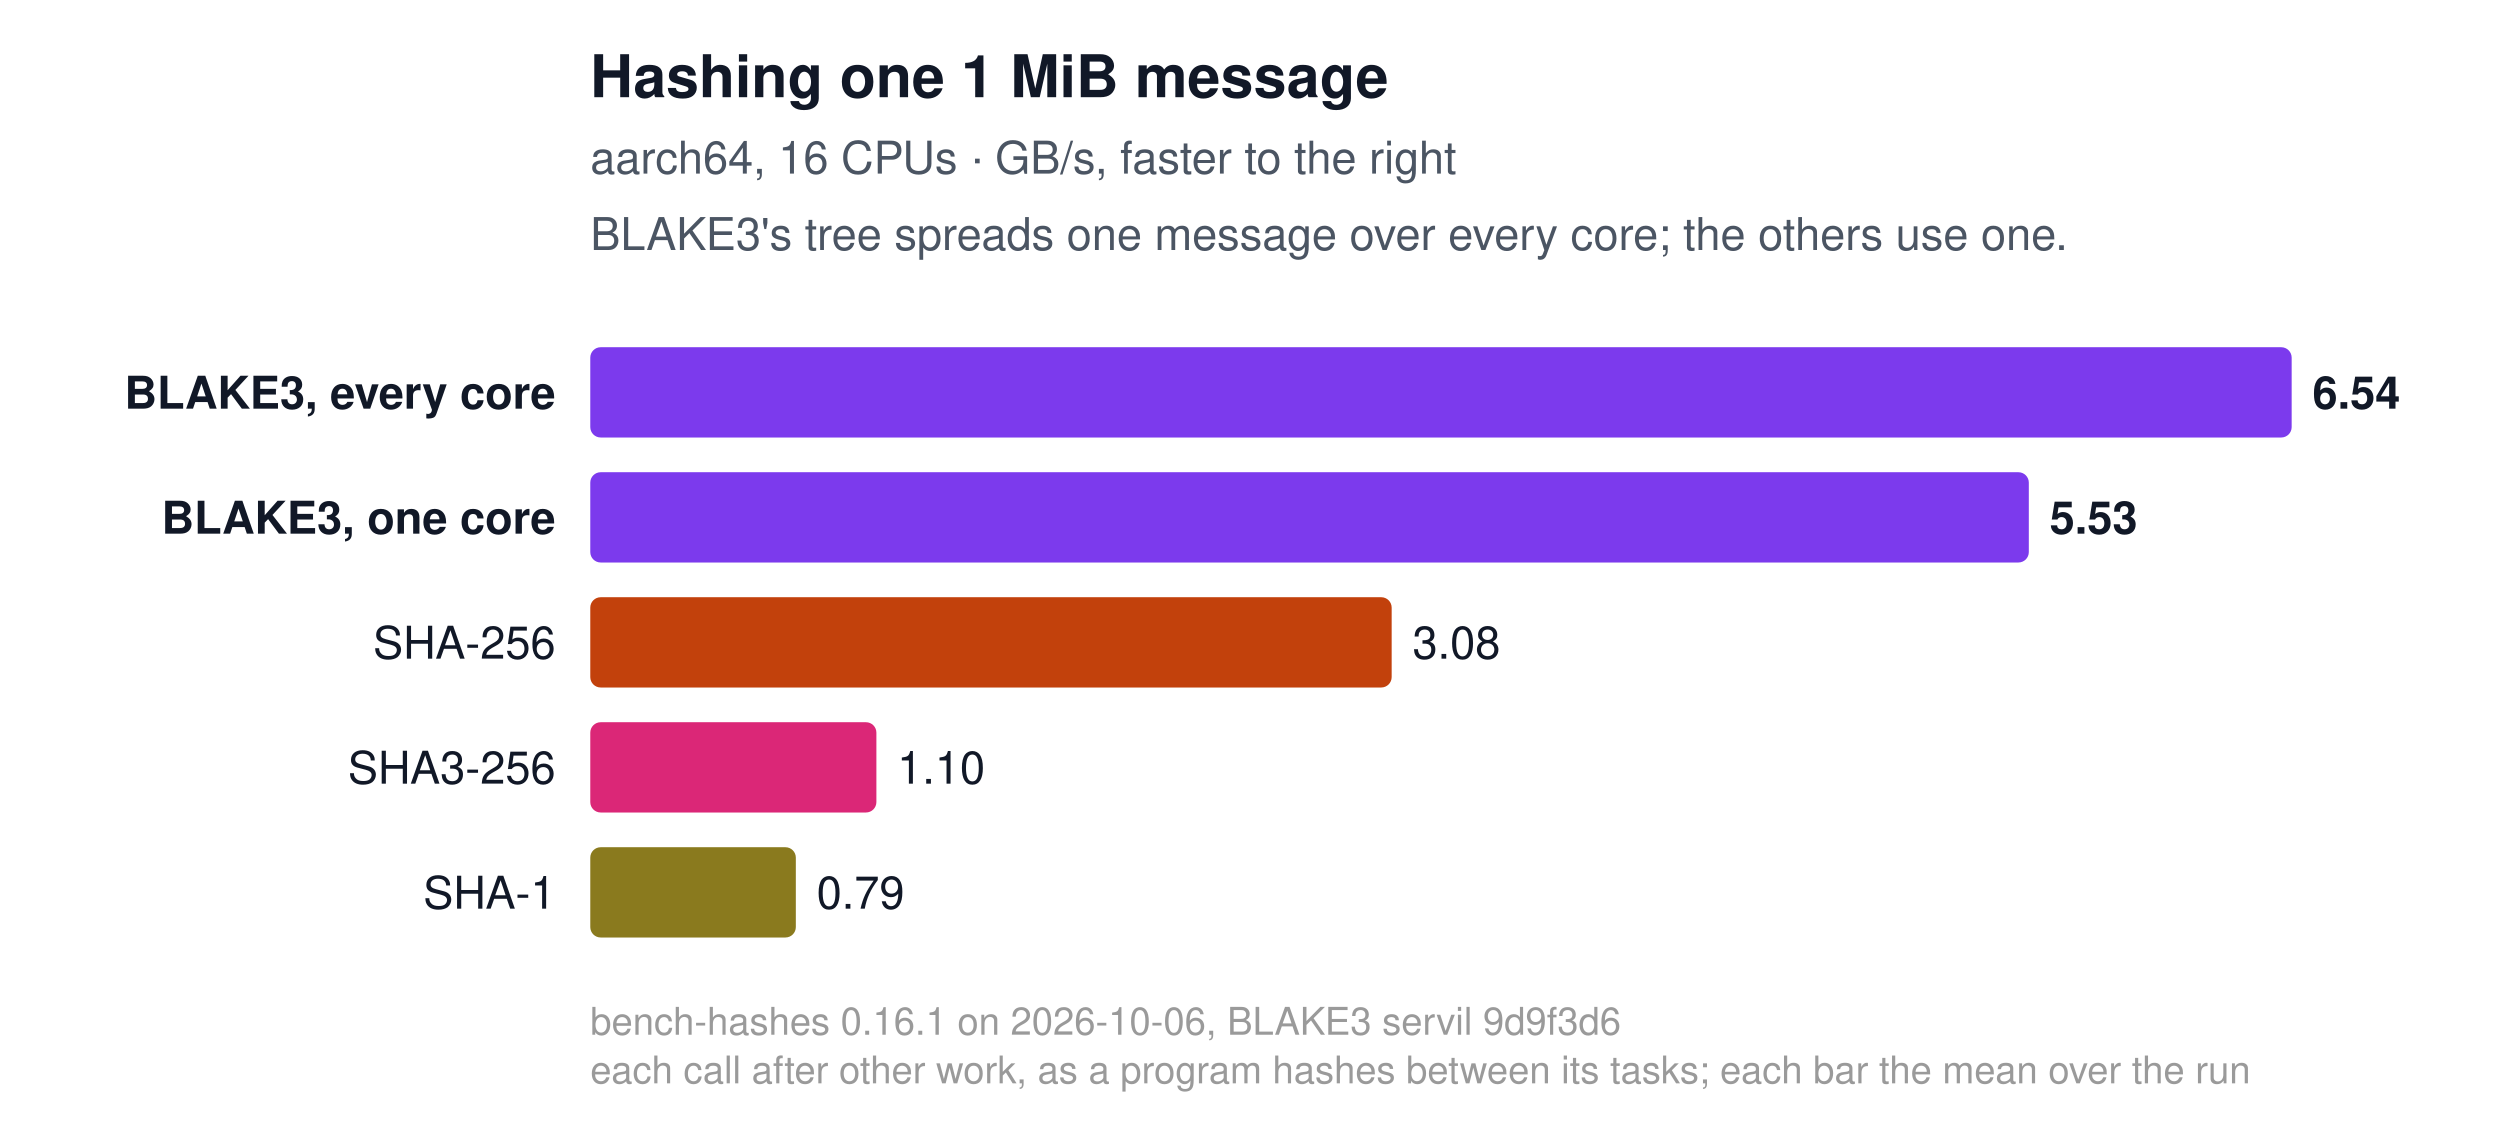
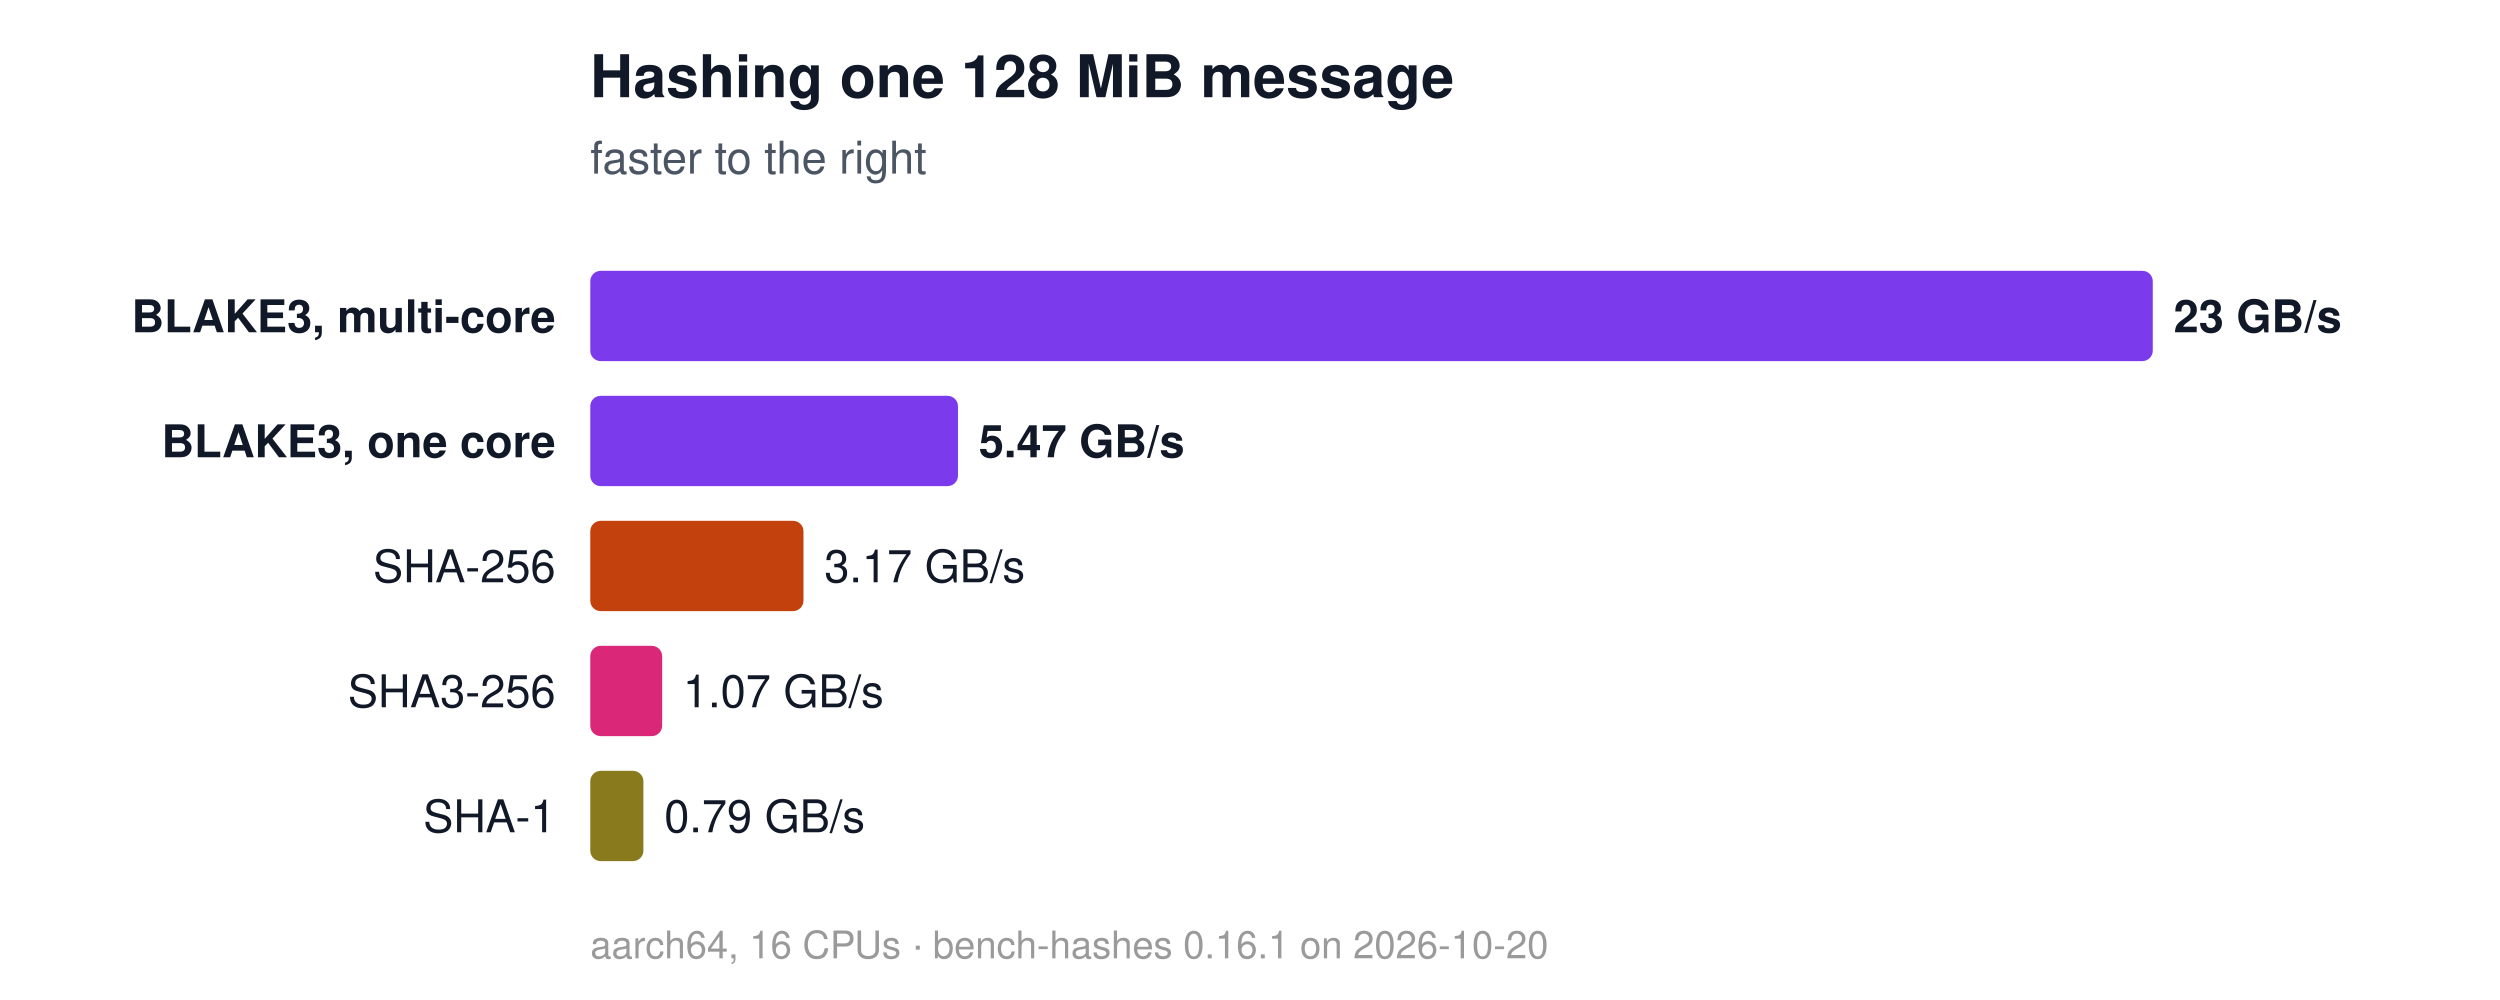
- <svg xmlns="http://www.w3.org/2000/svg" width="720" height="324" viewBox="0 0 720 324" font-family="-apple-system, BlinkMacSystemFont, 'Segoe UI', Helvetica, Arial, sans-serif">
-   <rect width="720" height="324" fill="#ffffff" />
-   <text x="170" y="28" font-size="17" font-weight="600" fill="#111827">Hashing one 1 MiB message</text>
-   <text x="170" y="50" font-size="13" fill="#4b5563">aarch64, 16 CPUs · GB/s, faster to the right</text>
-   <text x="170" y="72" font-size="13" fill="#4b5563">BLAKE3's tree spreads one message over every core; the others use one.</text>
-   <text x="160" y="117.7" font-size="13" fill="#111827" text-anchor="end" font-weight="600">BLAKE3, every core</text>
-   <rect x="170" y="100" width="490.0" height="26" rx="3" fill="#7c3aed" />
-   <text x="666.0" y="117.7" font-size="13" fill="#111827" font-weight="600">6.54</text>
-   <text x="160" y="153.7" font-size="13" fill="#111827" text-anchor="end" font-weight="600">BLAKE3, one core</text>
-   <rect x="170" y="136" width="414.3" height="26" rx="3" fill="#7c3aed" />
-   <text x="590.3" y="153.7" font-size="13" fill="#111827" font-weight="600">5.53</text>
-   <text x="160" y="189.7" font-size="13" fill="#111827" text-anchor="end">SHA-256</text>
-   <rect x="170" y="172" width="230.8" height="26" rx="3" fill="#c2410c" />
-   <text x="406.8" y="189.7" font-size="13" fill="#111827">3.08</text>
-   <text x="160" y="225.7" font-size="13" fill="#111827" text-anchor="end">SHA3-256</text>
-   <rect x="170" y="208" width="82.4" height="26" rx="3" fill="#db2777" />
-   <text x="258.4" y="225.7" font-size="13" fill="#111827">1.10</text>
-   <text x="160" y="261.7" font-size="13" fill="#111827" text-anchor="end">SHA-1</text>
-   <rect x="170" y="244" width="59.2" height="26" rx="3" fill="#8a7a1e" />
-   <text x="235.2" y="261.7" font-size="13" fill="#111827">0.79</text>
-   <text x="170" y="298.0" font-size="11" fill="#9a9a9a">bench-hashes 0.16.1 on 2026-10-06, BLAKE3 servil 9d9f3d6</text>
-   <text x="170" y="312.0" font-size="11" fill="#9a9a9a">each call after other work, as a program hashes between its tasks; each bar the mean over the run</text>
+ <svg xmlns="http://www.w3.org/2000/svg" width="720" height="288" viewBox="0 0 720 288" font-family="-apple-system, BlinkMacSystemFont, 'Segoe UI', Helvetica, Arial, sans-serif">
+   <rect width="720" height="288" fill="#ffffff" />
+   <text x="170" y="28" font-size="17" font-weight="600" fill="#111827">Hashing one 128 MiB message</text>
+   <text x="170" y="50" font-size="13" fill="#4b5563">faster to the right</text>
+   <text x="160" y="95.7" font-size="13" fill="#111827" text-anchor="end" font-weight="600">BLAKE3, multi-core</text>
+   <rect x="170" y="78" width="450.0" height="26" rx="3" fill="#7c3aed" />
+   <text x="626.0" y="95.7" font-size="13" fill="#111827" font-weight="600">23 GB/s</text>
+   <text x="160" y="131.7" font-size="13" fill="#111827" text-anchor="end" font-weight="600">BLAKE3, one core</text>
+   <rect x="170" y="114" width="105.9" height="26" rx="3" fill="#7c3aed" />
+   <text x="281.9" y="131.7" font-size="13" fill="#111827" font-weight="600">5.47 GB/s</text>
+   <text x="160" y="167.7" font-size="13" fill="#111827" text-anchor="end">SHA-256</text>
+   <rect x="170" y="150" width="61.4" height="26" rx="3" fill="#c2410c" />
+   <text x="237.4" y="167.7" font-size="13" fill="#111827">3.17 GB/s</text>
+   <text x="160" y="203.7" font-size="13" fill="#111827" text-anchor="end">SHA3-256</text>
+   <rect x="170" y="186" width="20.7" height="26" rx="3" fill="#db2777" />
+   <text x="196.7" y="203.7" font-size="13" fill="#111827">1.07 GB/s</text>
+   <text x="160" y="239.7" font-size="13" fill="#111827" text-anchor="end">SHA-1</text>
+   <rect x="170" y="222" width="15.3" height="26" rx="3" fill="#8a7a1e" />
+   <text x="191.3" y="239.7" font-size="13" fill="#111827">0.79 GB/s</text>
+   <text x="170" y="276.0" font-size="11" fill="#9a9a9a">aarch64, 16 CPUs · bench-hashes 0.16.1 on 2026-10-20</text>
</svg>
